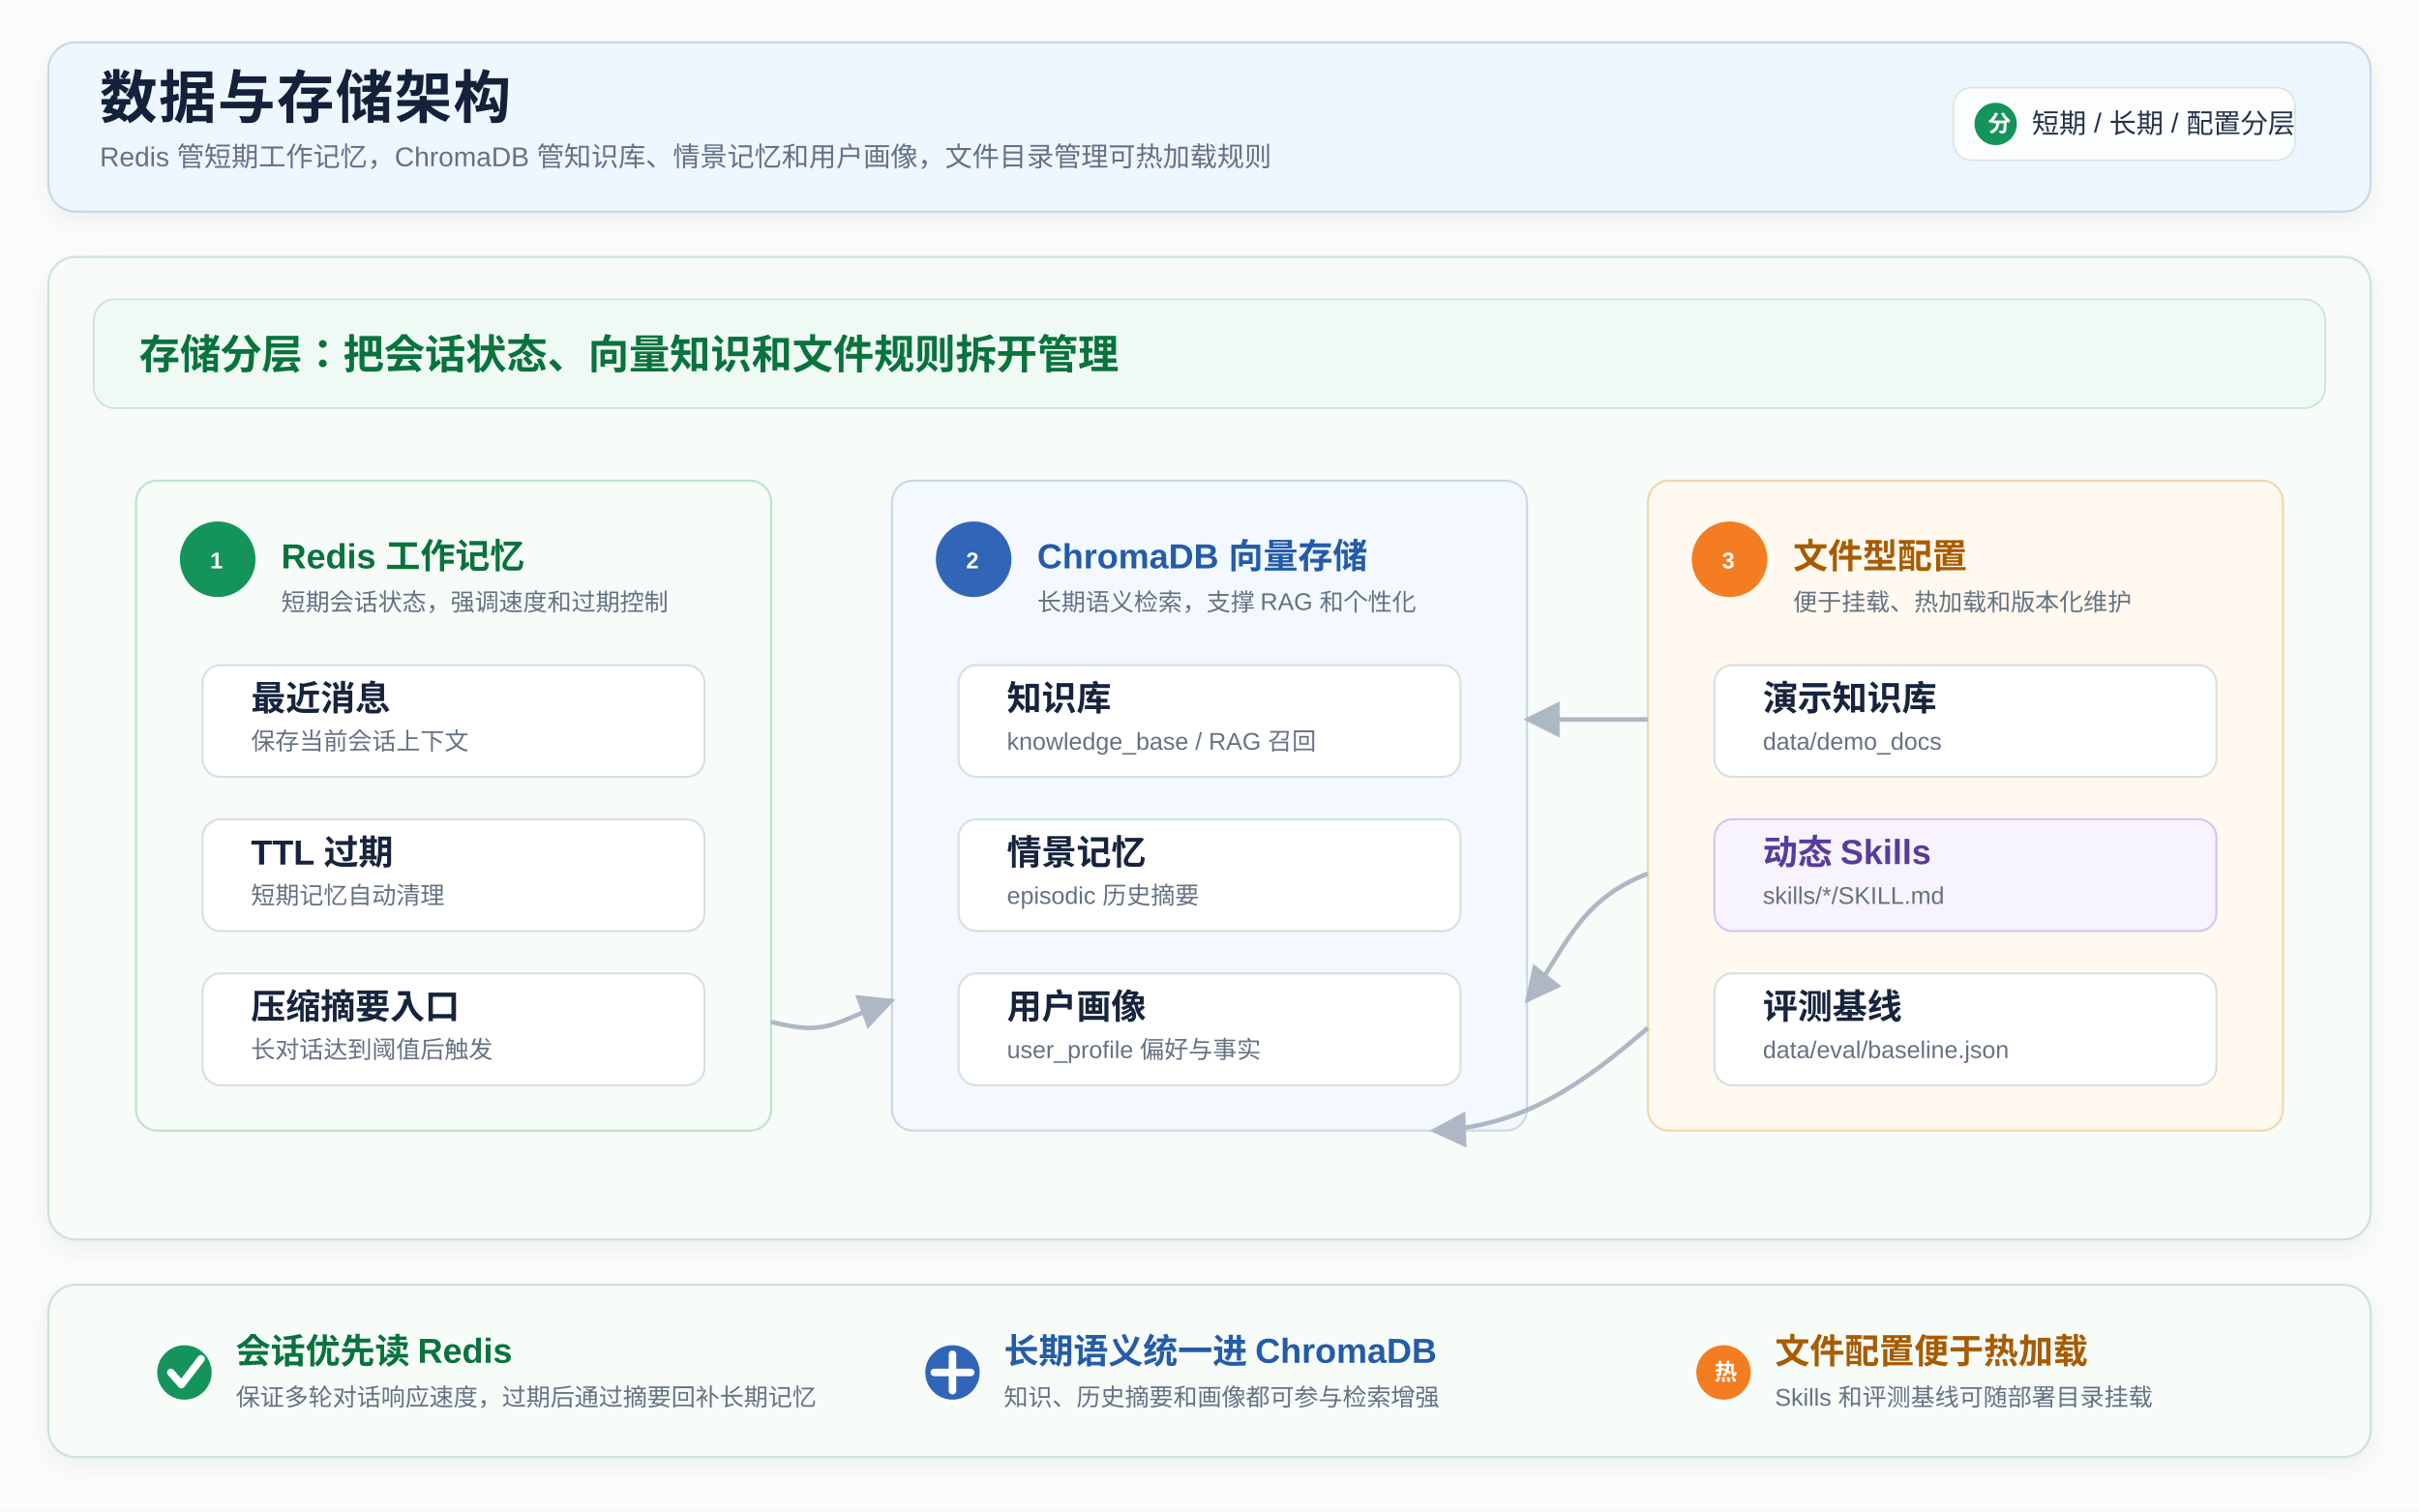
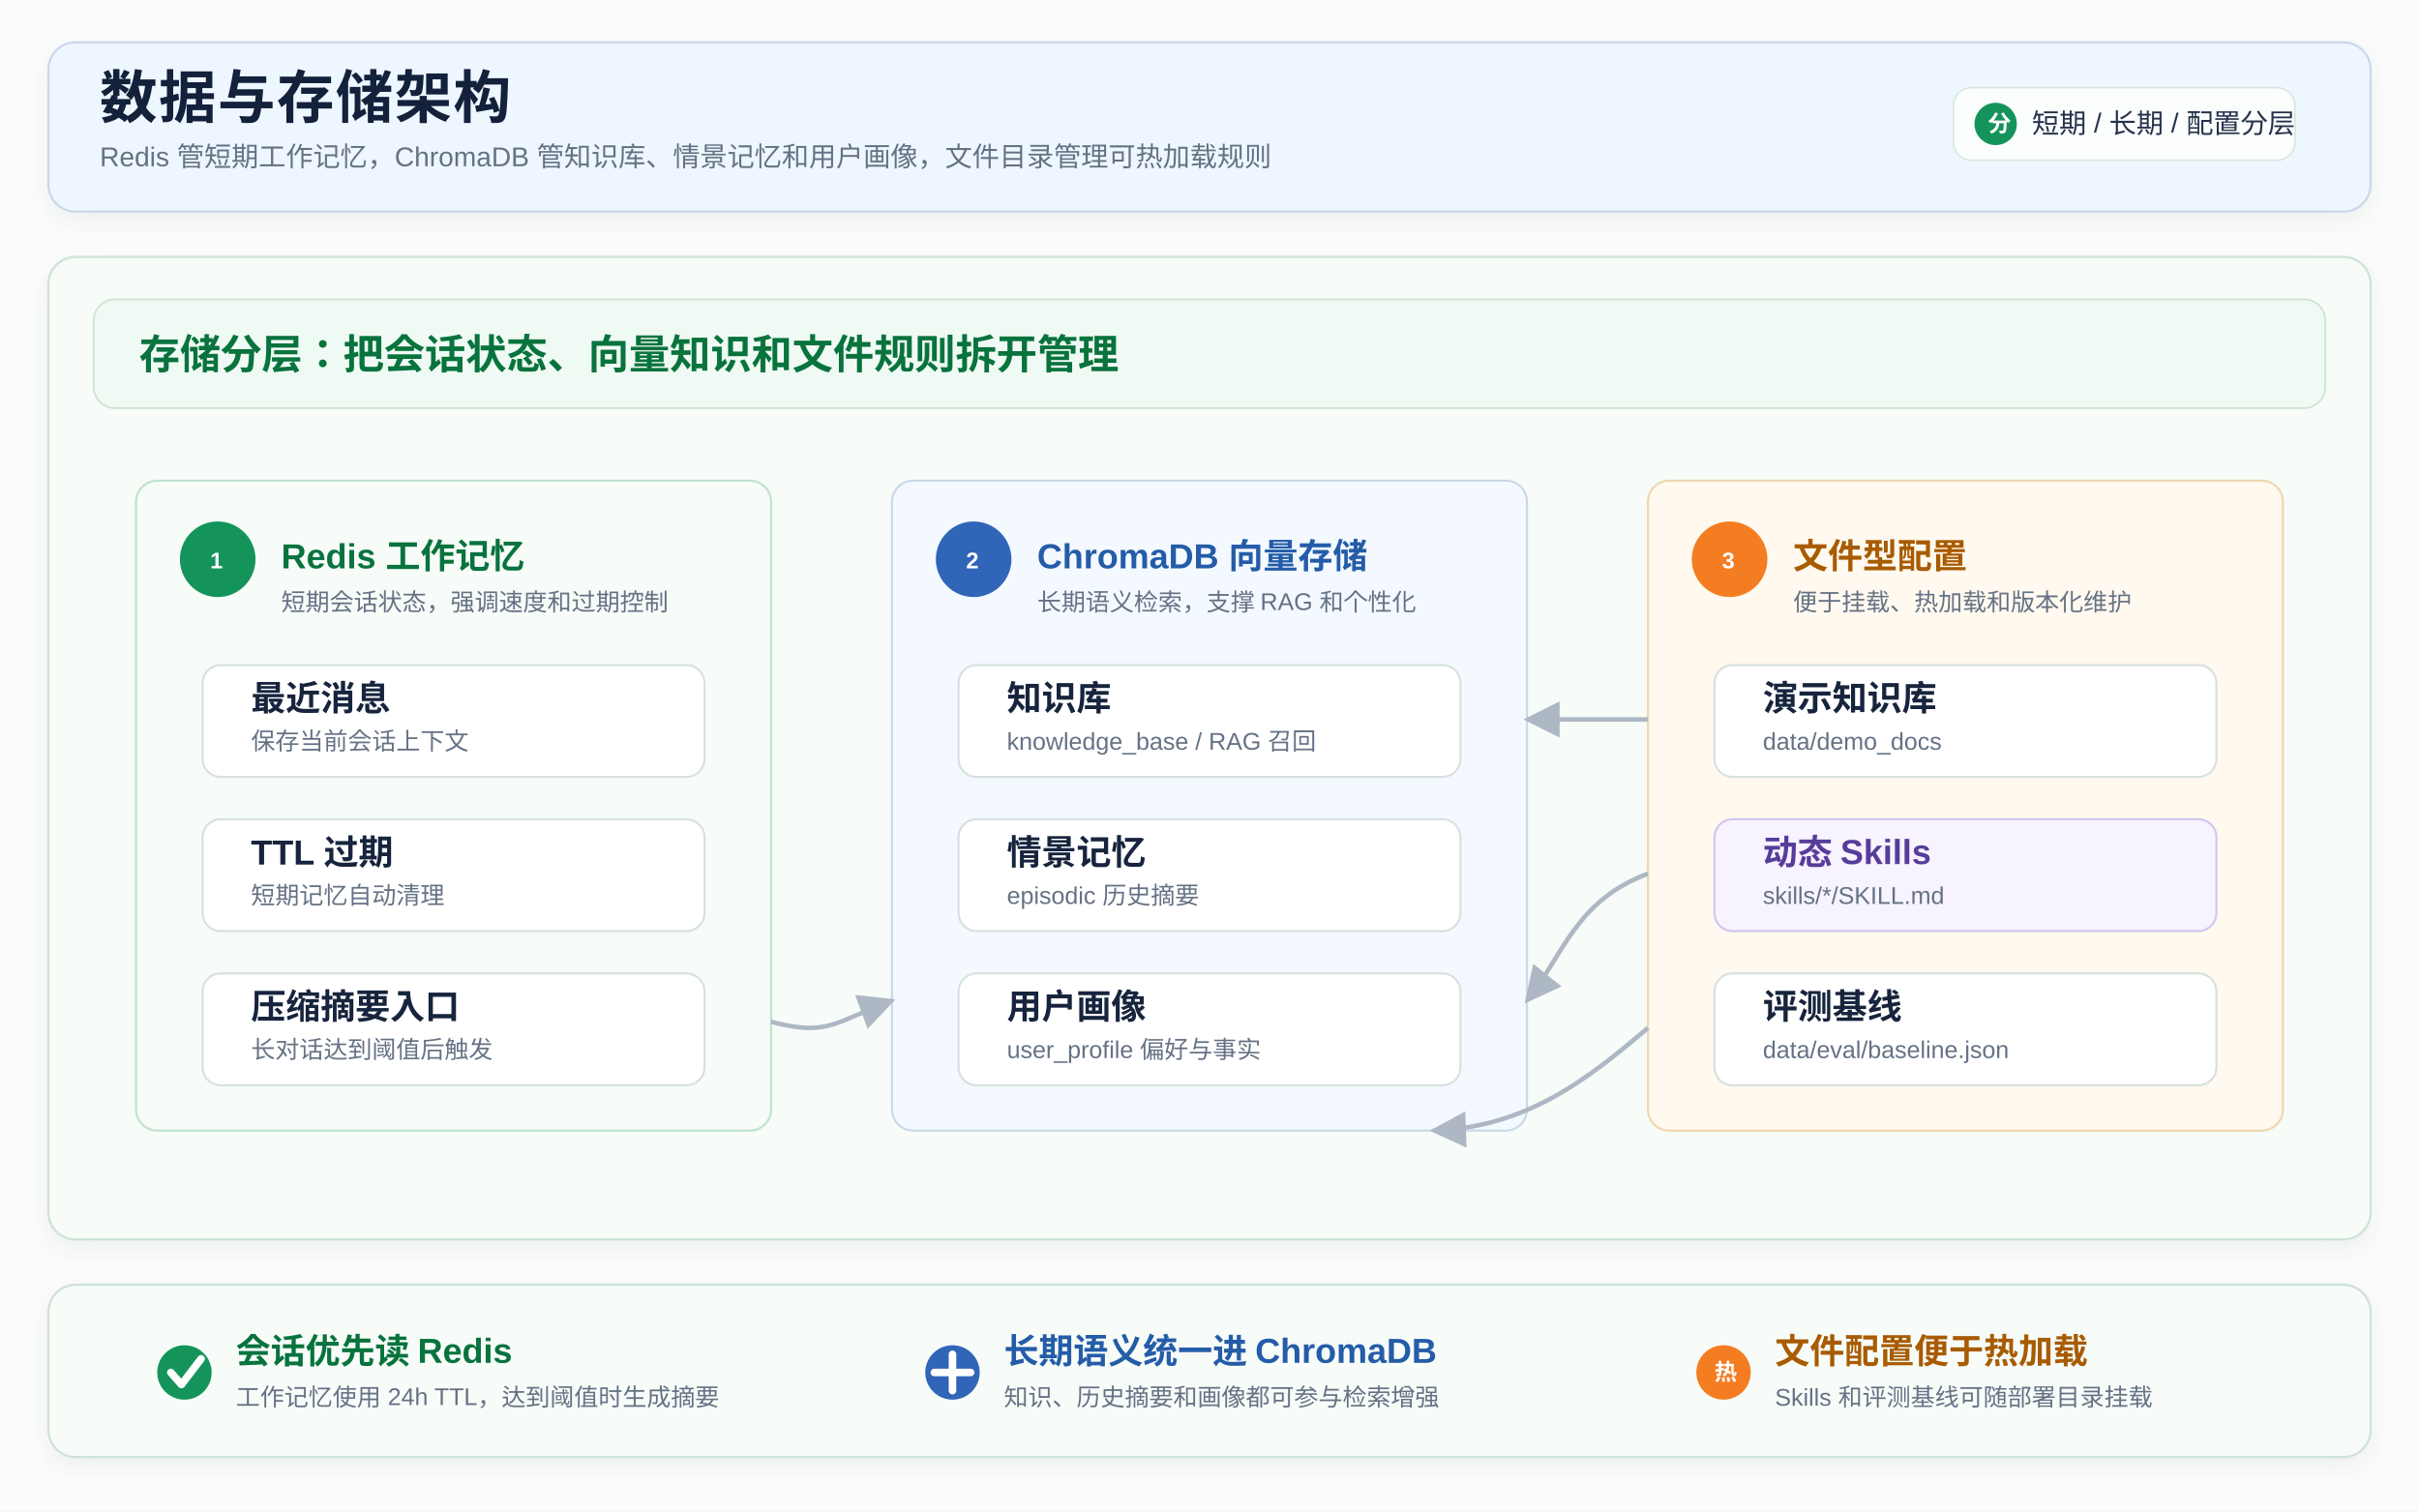
<svg xmlns="http://www.w3.org/2000/svg" width="1600" height="1000" viewBox="0 0 1600 1000">
  <defs>
    <style>
      .bg { fill: #fbfcfb; }
      .header { fill: #eef6ff; stroke: #c9d7e9; stroke-width: 1.4; }
      .panel { fill: #f7fcf9; stroke: #cfe3d7; stroke-width: 1.5; }
      .band { fill: #f0faf4; stroke: #cfe3d7; stroke-width: 1.2; }
      .card { fill: #ffffff; stroke: #d7e1df; stroke-width: 1.4; }
      .blue-card { fill: #f3f9ff; stroke: #cad9e9; }
      .green-card { fill: #f7fcf9; stroke: #bfe2ce; }
      .orange-card { fill: #fff9ef; stroke: #efd7af; }
      .purple-card { fill: #f7f3ff; stroke: #d3c6ef; }
      .soft-card { fill: #fbfefd; stroke: #d6e6dc; }
      .title { font: 800 38px "PingFang SC", "Microsoft YaHei", Arial, sans-serif; fill: #13213b; letter-spacing: 1px; }
      .subtitle { font: 500 18px "PingFang SC", "Microsoft YaHei", Arial, sans-serif; fill: #657284; }
      .section-title { font: 800 27px "PingFang SC", "Microsoft YaHei", Arial, sans-serif; fill: #08733d; }
      .label { font: 800 23px "PingFang SC", "Microsoft YaHei", Arial, sans-serif; fill: #17243d; }
      .small { font: 500 18px "PingFang SC", "Microsoft YaHei", Arial, sans-serif; fill: #25324b; }
      .muted { font: 500 16px "PingFang SC", "Microsoft YaHei", Arial, sans-serif; fill: #657284; }
      .tiny { font: 800 15px "PingFang SC", "Microsoft YaHei", Arial, sans-serif; fill: #ffffff; }
      .green-text { fill: #08733d; }
      .orange-text { fill: #a85b00; }
      .purple-text { fill: #573c9b; }
      .blue-text { fill: #245ca8; }
      .blue { fill: #3165b7; }
      .green { fill: #14945b; }
      .orange { fill: #f47d22; }
      .purple { fill: #6045a9; }
      .line { stroke: #aeb8c4; stroke-width: 3; fill: none; marker-end: url(#arrow); }
      .green-line { stroke: #14945b; stroke-width: 3; fill: none; marker-end: url(#arrow-green); }
      .dashed { stroke-dasharray: 9 9; }
      .shadow { filter: url(#shadow); }
    </style>
    <filter id="shadow" x="-20%" y="-20%" width="140%" height="140%">
      <feDropShadow dx="0" dy="6" stdDeviation="8" flood-color="#d8e1df" flood-opacity="0.42" />
    </filter>
    <marker id="arrow" viewBox="0 0 10 10" refX="9" refY="5" markerWidth="8" markerHeight="8" orient="auto">
      <path d="M 0 0 L 10 5 L 0 10 z" fill="#aeb8c4" />
    </marker>
    <marker id="arrow-green" viewBox="0 0 10 10" refX="9" refY="5" markerWidth="8" markerHeight="8" orient="auto">
      <path d="M 0 0 L 10 5 L 0 10 z" fill="#14945b" />
    </marker>
  </defs>
  <rect class="bg" width="1600" height="1000" />
  <rect class="header shadow" x="32" y="28" width="1536" height="112" rx="18" />
  <text class="title" x="66" y="78">数据与存储架构</text>
  <text class="subtitle" x="66" y="110">Redis 管短期工作记忆，ChromaDB 管知识库、情景记忆和用户画像，文件目录管理可热加载规则</text>
  <g transform="translate(1292,58)">
    <rect class="soft-card" width="226" height="48" rx="12" />
    <circle class="green" cx="28" cy="24" r="14" />
    <text class="tiny" x="23" y="29">分</text>
    <text class="small" x="52" y="30">短期 / 长期 / 配置分层</text>
  </g>
  <rect class="panel shadow" x="32" y="170" width="1536" height="650" rx="18" />
  <rect class="band" x="62" y="198" width="1476" height="72" rx="14" />
  <text class="section-title" x="92" y="244">存储分层：把会话状态、向量知识和文件规则拆开管理</text>
  <g transform="translate(90,318)">
    <rect class="card green-card" width="420" height="430" rx="14" />
    <circle class="green" cx="54" cy="52" r="25" />
    <text class="tiny" x="49" y="58">1</text>
    <text class="label green-text" x="96" y="58">Redis 工作记忆</text>
    <text class="muted" x="96" y="86">短期会话状态，强调速度和过期控制</text>
    <rect class="card" x="44" y="122" width="332" height="74" rx="12" />
    <text class="label" x="76" y="152">最近消息</text>
    <text class="muted" x="76" y="178">保存当前会话上下文</text>
    <rect class="card" x="44" y="224" width="332" height="74" rx="12" />
    <text class="label" x="76" y="254">TTL 过期</text>
    <text class="muted" x="76" y="280">短期记忆自动清理</text>
    <rect class="card" x="44" y="326" width="332" height="74" rx="12" />
    <text class="label" x="76" y="356">压缩摘要入口</text>
    <text class="muted" x="76" y="382">长对话达到阈值后触发</text>
  </g>
  <g transform="translate(590,318)">
    <rect class="card blue-card" width="420" height="430" rx="14" />
    <circle class="blue" cx="54" cy="52" r="25" />
    <text class="tiny" x="49" y="58">2</text>
    <text class="label blue-text" x="96" y="58">ChromaDB 向量存储</text>
    <text class="muted" x="96" y="86">长期语义检索，支撑 RAG 和个性化</text>
    <rect class="card" x="44" y="122" width="332" height="74" rx="12" />
    <text class="label" x="76" y="152">知识库</text>
    <text class="muted" x="76" y="178">knowledge_base / RAG 召回</text>
    <rect class="card" x="44" y="224" width="332" height="74" rx="12" />
    <text class="label" x="76" y="254">情景记忆</text>
    <text class="muted" x="76" y="280">episodic 历史摘要</text>
    <rect class="card" x="44" y="326" width="332" height="74" rx="12" />
    <text class="label" x="76" y="356">用户画像</text>
    <text class="muted" x="76" y="382">user_profile 偏好与事实</text>
  </g>
  <g transform="translate(1090,318)">
    <rect class="card orange-card" width="420" height="430" rx="14" />
    <circle class="orange" cx="54" cy="52" r="25" />
    <text class="tiny" x="49" y="58">3</text>
    <text class="label orange-text" x="96" y="58">文件型配置</text>
    <text class="muted" x="96" y="86">便于挂载、热加载和版本化维护</text>
    <rect class="card" x="44" y="122" width="332" height="74" rx="12" />
    <text class="label" x="76" y="152">演示知识库</text>
    <text class="muted" x="76" y="178">data/demo_docs</text>
    <rect class="card purple-card" x="44" y="224" width="332" height="74" rx="12" />
    <text class="label purple-text" x="76" y="254">动态 Skills</text>
    <text class="muted" x="76" y="280">skills/*/SKILL.md</text>
    <rect class="card" x="44" y="326" width="332" height="74" rx="12" />
    <text class="label" x="76" y="356">评测基线</text>
    <text class="muted" x="76" y="382">data/eval/baseline.json</text>
  </g>
  <path class="line" d="M510 676 C548 686 552 676 590 662" />
  <path class="line" d="M1090 476 C1048 476 1038 476 1010 476" />
  <path class="line" d="M1090 578 C1042 596 1034 632 1010 662" />
  <path class="line" d="M1090 680 C1048 716 1008 746 948 748" />
  <rect class="panel shadow" x="32" y="850" width="1536" height="114" rx="18" />
  <g transform="translate(92,878)">
    <circle class="green" cx="30" cy="30" r="18" />
    <path d="M21 30 L28 38 L41 21" stroke="#fff" stroke-width="5" fill="none" stroke-linecap="round" stroke-linejoin="round" />
    <text class="label green-text" x="64" y="24">会话优先读 Redis</text>
-     <text class="muted" x="64" y="52">保证多轮对话响应速度，过期后通过摘要回补长期记忆</text>
+     <text class="muted" x="64" y="52">工作记忆使用 24h TTL，达到阈值时生成摘要</text>
  </g>
  <g transform="translate(600,878)">
    <circle class="blue" cx="30" cy="30" r="18" />
    <path d="M18 30 h24 M30 18 v24" stroke="#fff" stroke-width="5" stroke-linecap="round" />
    <text class="label blue-text" x="64" y="24">长期语义统一进 ChromaDB</text>
    <text class="muted" x="64" y="52">知识、历史摘要和画像都可参与检索增强</text>
  </g>
  <g transform="translate(1110,878)">
    <circle class="orange" cx="30" cy="30" r="18" />
    <text class="tiny" x="24" y="35">热</text>
    <text class="label orange-text" x="64" y="24">文件配置便于热加载</text>
    <text class="muted" x="64" y="52">Skills 和评测基线可随部署目录挂载</text>
  </g>
</svg>
